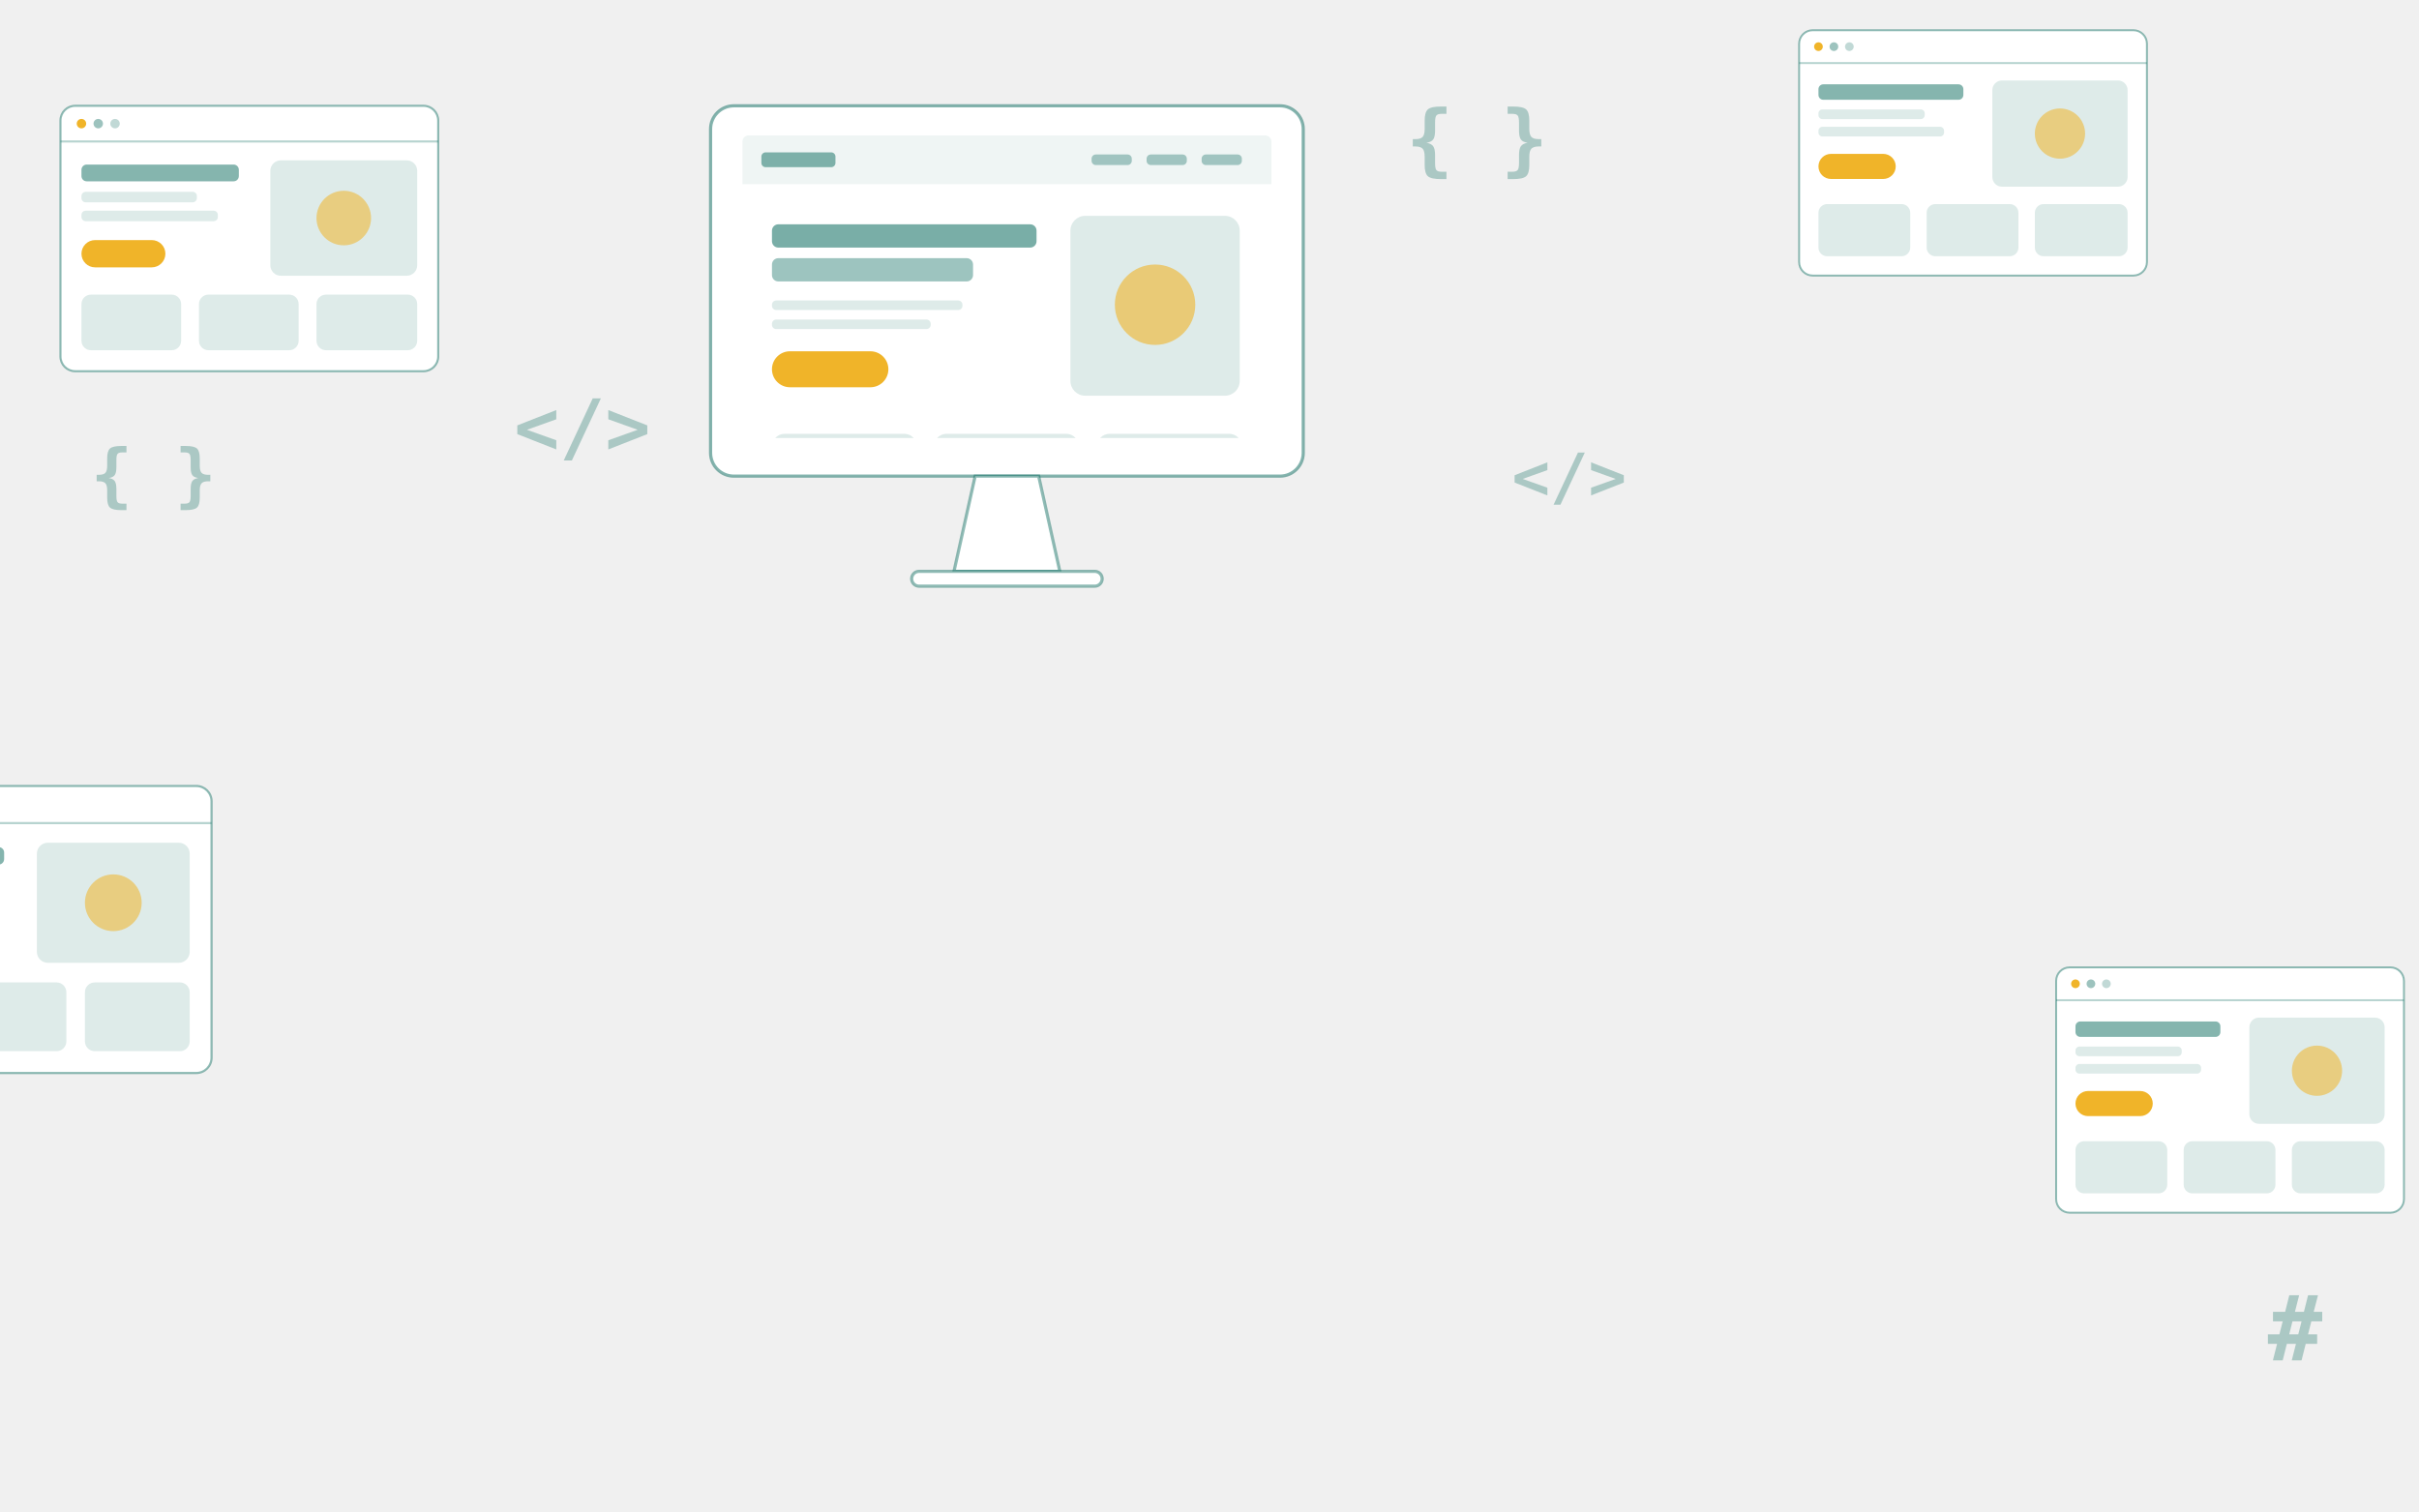
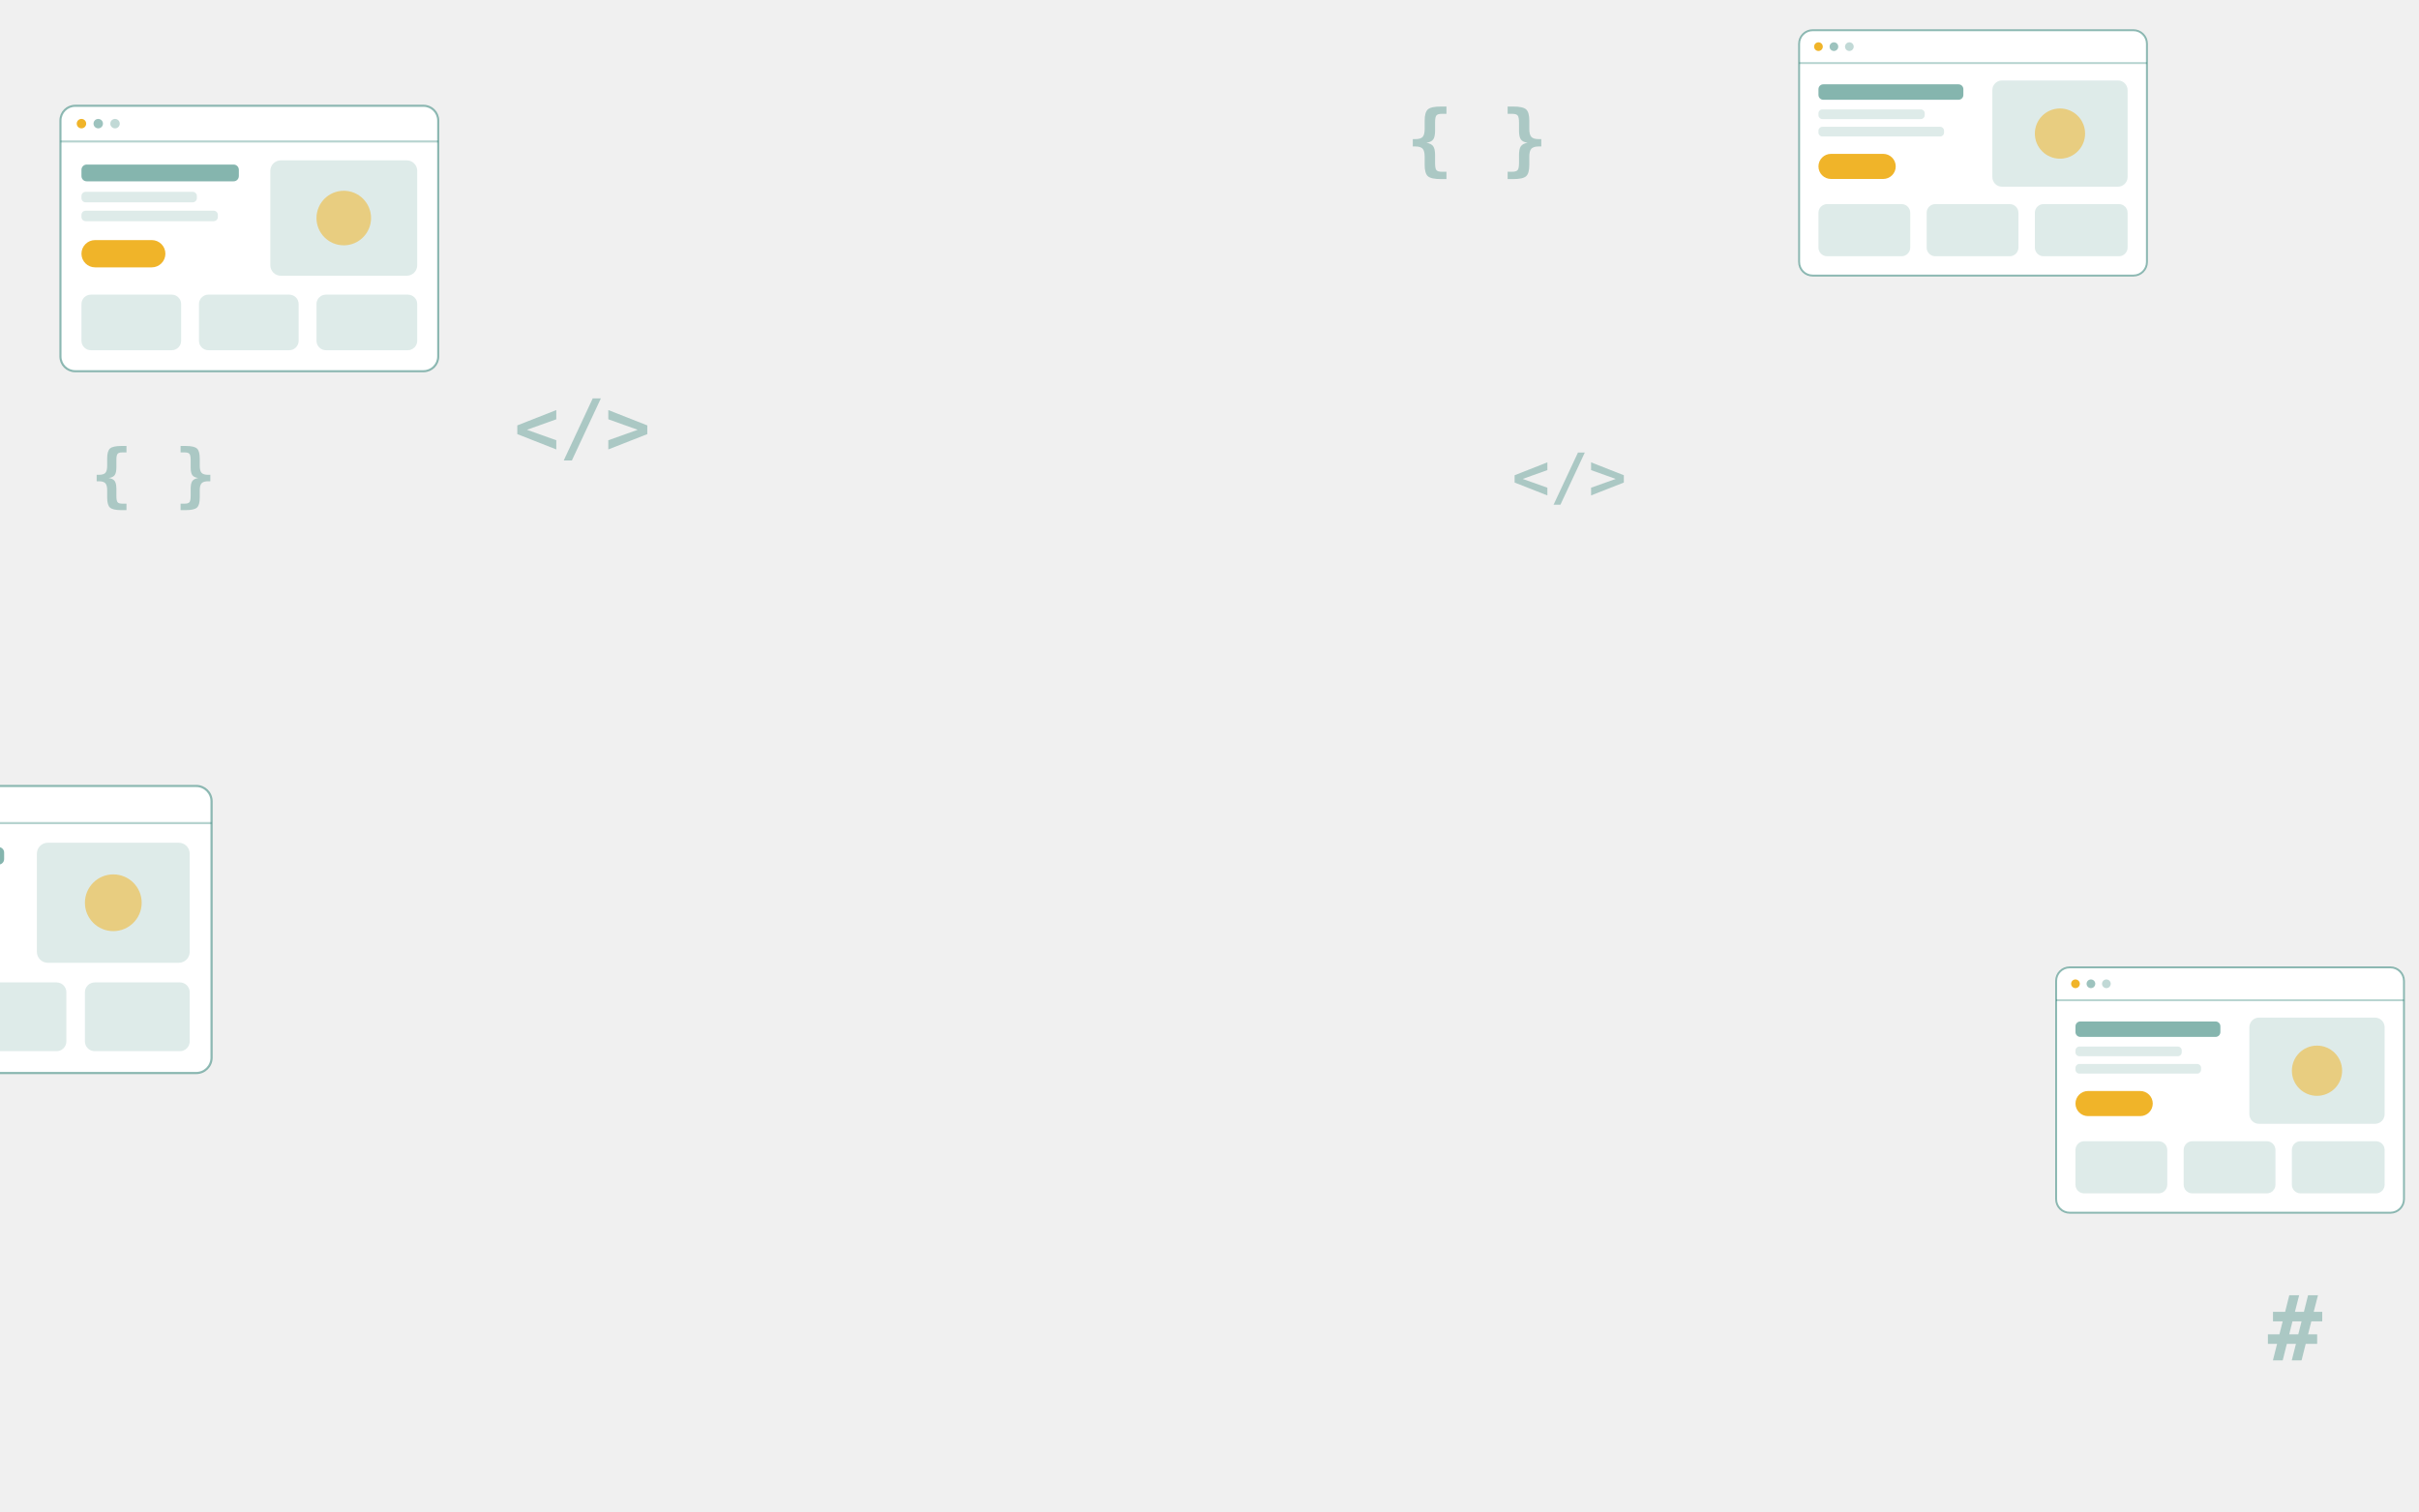
<svg xmlns="http://www.w3.org/2000/svg" viewBox="0 0 1600 1000" preserveAspectRatio="xMidYMid slice">
  <style>
.f1{animation:fa 17s ease-in-out infinite alternate}.f2{animation:fb 21s ease-in-out infinite alternate}.f3{animation:fa 25s ease-in-out infinite alternate-reverse}
@keyframes fa{from{transform:translate(0,14px) rotate(-1.2deg)}to{transform:translate(10px,-22px) rotate(1.2deg)}}
@keyframes fb{from{transform:translate(-8px,-16px) rotate(1deg)}to{transform:translate(8px,20px) rotate(-1deg)}}
.scroll{animation:sc 22s linear infinite}@keyframes sc{to{transform:translateY(-640px)}}
.stand{animation:fb 30s ease-in-out infinite alternate}
@media (prefers-reduced-motion:reduce){*{animation:none!important}}</style>
  <defs>
    <clipPath id="scr">
      <rect x="1010" y="408" width="500" height="286" rx="6" />
    </clipPath>
  </defs>
  <g transform="translate(40,70)">
    <g class="f1" style="animation-delay:0s">
      <g transform="scale(0.694)">
        <rect width="360" height="253" rx="14" fill="#ffffff" stroke="#0b6b5e" stroke-opacity=".45" stroke-width="2" />
        <path d="M0 34H360" stroke="#0b6b5e" stroke-opacity=".3" stroke-width="2" />
        <circle cx="20" cy="17" r="4.5" fill="#f0b429" />
        <circle cx="36" cy="17" r="4.5" fill="#0b6b5e" fill-opacity=".4" />
        <circle cx="52" cy="17" r="4.5" fill="#0b6b5e" fill-opacity=".25" />
        <rect x="20" y="56" width="150" height="16" rx="5" fill="#0b6b5e" opacity=".5" />
        <rect x="20" y="82" width="110" height="10" rx="4" fill="#0b6b5e22" />
        <rect x="20" y="100" width="130" height="10" rx="4" fill="#0b6b5e22" />
        <rect x="20" y="128" width="80" height="26" rx="13" fill="#f0b429" />
        <rect x="200" y="52" width="140" height="110" rx="10" fill="#0b6b5e22" />
        <circle cx="270" cy="107" r="26" fill="#f0b429" opacity=".55" />
        <rect x="20" y="180" width="95" height="53" rx="9" fill="#0b6b5e22" />
        <rect x="132" y="180" width="95" height="53" rx="9" fill="#0b6b5e22" />
        <rect x="244" y="180" width="96" height="53" rx="9" fill="#0b6b5e22" />
      </g>
    </g>
  </g>
  <g transform="translate(-120,520)">
    <g class="f2" style="animation-delay:-6s">
      <g transform="scale(0.722)">
        <rect width="360" height="263" rx="14" fill="#ffffff" stroke="#0b6b5e" stroke-opacity=".45" stroke-width="2" />
        <path d="M0 34H360" stroke="#0b6b5e" stroke-opacity=".3" stroke-width="2" />
        <circle cx="20" cy="17" r="4.5" fill="#f0b429" />
        <circle cx="36" cy="17" r="4.5" fill="#0b6b5e" fill-opacity=".4" />
        <circle cx="52" cy="17" r="4.5" fill="#0b6b5e" fill-opacity=".25" />
        <rect x="20" y="56" width="150" height="16" rx="5" fill="#0b6b5e" opacity=".5" />
        <rect x="20" y="82" width="110" height="10" rx="4" fill="#0b6b5e22" />
        <rect x="20" y="100" width="130" height="10" rx="4" fill="#0b6b5e22" />
        <rect x="20" y="128" width="80" height="26" rx="13" fill="#f0b429" />
        <rect x="200" y="52" width="140" height="110" rx="10" fill="#0b6b5e22" />
        <circle cx="270" cy="107" r="26" fill="#f0b429" opacity=".55" />
        <rect x="20" y="180" width="95" height="63" rx="9" fill="#0b6b5e22" />
        <rect x="132" y="180" width="95" height="63" rx="9" fill="#0b6b5e22" />
        <rect x="244" y="180" width="96" height="63" rx="9" fill="#0b6b5e22" />
      </g>
    </g>
  </g>
  <g transform="translate(1190,20)">
    <g class="f2" style="animation-delay:-3s">
      <g transform="scale(0.639)">
        <rect width="360" height="254" rx="14" fill="#ffffff" stroke="#0b6b5e" stroke-opacity=".45" stroke-width="2" />
        <path d="M0 34H360" stroke="#0b6b5e" stroke-opacity=".3" stroke-width="2" />
        <circle cx="20" cy="17" r="4.5" fill="#f0b429" />
        <circle cx="36" cy="17" r="4.5" fill="#0b6b5e" fill-opacity=".4" />
        <circle cx="52" cy="17" r="4.5" fill="#0b6b5e" fill-opacity=".25" />
        <rect x="20" y="56" width="150" height="16" rx="5" fill="#0b6b5e" opacity=".5" />
        <rect x="20" y="82" width="110" height="10" rx="4" fill="#0b6b5e22" />
        <rect x="20" y="100" width="130" height="10" rx="4" fill="#0b6b5e22" />
        <rect x="20" y="128" width="80" height="26" rx="13" fill="#f0b429" />
        <rect x="200" y="52" width="140" height="110" rx="10" fill="#0b6b5e22" />
        <circle cx="270" cy="107" r="26" fill="#f0b429" opacity=".55" />
        <rect x="20" y="180" width="95" height="54" rx="9" fill="#0b6b5e22" />
        <rect x="132" y="180" width="95" height="54" rx="9" fill="#0b6b5e22" />
        <rect x="244" y="180" width="96" height="54" rx="9" fill="#0b6b5e22" />
      </g>
    </g>
  </g>
  <g transform="translate(1360,640)">
    <g class="f3" style="animation-delay:-9s">
      <g transform="scale(0.639)">
        <rect width="360" height="254" rx="14" fill="#ffffff" stroke="#0b6b5e" stroke-opacity=".45" stroke-width="2" />
        <path d="M0 34H360" stroke="#0b6b5e" stroke-opacity=".3" stroke-width="2" />
        <circle cx="20" cy="17" r="4.5" fill="#f0b429" />
        <circle cx="36" cy="17" r="4.5" fill="#0b6b5e" fill-opacity=".4" />
        <circle cx="52" cy="17" r="4.5" fill="#0b6b5e" fill-opacity=".25" />
        <rect x="20" y="56" width="150" height="16" rx="5" fill="#0b6b5e" opacity=".5" />
        <rect x="20" y="82" width="110" height="10" rx="4" fill="#0b6b5e22" />
        <rect x="20" y="100" width="130" height="10" rx="4" fill="#0b6b5e22" />
        <rect x="20" y="128" width="80" height="26" rx="13" fill="#f0b429" />
        <rect x="200" y="52" width="140" height="110" rx="10" fill="#0b6b5e22" />
        <circle cx="270" cy="107" r="26" fill="#f0b429" opacity=".55" />
        <rect x="20" y="180" width="95" height="54" rx="9" fill="#0b6b5e22" />
        <rect x="132" y="180" width="95" height="54" rx="9" fill="#0b6b5e22" />
        <rect x="244" y="180" width="96" height="54" rx="9" fill="#0b6b5e22" />
      </g>
    </g>
  </g>
-   <g transform="translate(470,70) scale(.7) translate(-980,-380)">
-     <g class="stand">
-       <rect x="980" y="380" width="560" height="350" rx="22" fill="#ffffff" stroke="#0b6b5e" stroke-opacity=".5" stroke-width="3" />
-       <rect x="1010" y="408" width="500" height="286" rx="6" fill="#fff" fill-opacity=".35" />
-       <g clip-path="url(#scr)">
-         <g transform="translate(1010,408)">
-           <g class="scroll">
-             <g transform="translate(0,0)">
-               <rect width="500" height="46" fill="#0b6b5e22" opacity=".5" />
-               <rect x="18" y="16" width="70" height="14" rx="4" fill="#0b6b5e" opacity=".5" />
-               <rect x="330" y="18" width="38" height="10" rx="4" fill="#0b6b5e" opacity=".35" />
-               <rect x="382" y="18" width="38" height="10" rx="4" fill="#0b6b5e" opacity=".35" />
-               <rect x="434" y="18" width="38" height="10" rx="4" fill="#0b6b5e" opacity=".35" />
-               <rect x="28" y="84" width="250" height="22" rx="6" fill="#0b6b5e" opacity=".55" />
-               <rect x="28" y="116" width="190" height="22" rx="6" fill="#0b6b5e" opacity=".4" />
-               <rect x="28" y="156" width="180" height="9" rx="4" fill="#0b6b5e22" />
-               <rect x="28" y="174" width="150" height="9" rx="4" fill="#0b6b5e22" />
-               <rect x="28" y="204" width="110" height="34" rx="17" fill="#f0b429" />
-               <rect x="310" y="76" width="160" height="170" rx="14" fill="#0b6b5e22" />
-               <circle cx="390" cy="160" r="38" fill="#f0b429" opacity=".6" />
-               <rect x="28" y="282" width="137" height="132" rx="12" fill="#0b6b5e22" />
-               <rect x="42" y="298" width="36" height="36" rx="10" fill="#0b6b5e" opacity=".45" />
-               <rect x="42" y="350" width="109" height="9" rx="4" fill="#0b6b5e" opacity=".35" />
-               <rect x="42" y="370" width="82" height="9" rx="4" fill="#0b6b5e" opacity=".25" />
-               <rect x="181" y="282" width="137" height="132" rx="12" fill="#0b6b5e22" />
-               <rect x="195" y="298" width="36" height="36" rx="10" fill="#0b6b5e" opacity=".45" />
-               <rect x="195" y="350" width="109" height="9" rx="4" fill="#0b6b5e" opacity=".35" />
-               <rect x="195" y="370" width="82" height="9" rx="4" fill="#0b6b5e" opacity=".25" />
-               <rect x="335" y="282" width="137" height="132" rx="12" fill="#0b6b5e22" />
-               <rect x="349" y="298" width="36" height="36" rx="10" fill="#0b6b5e" opacity=".45" />
-               <rect x="349" y="350" width="109" height="9" rx="4" fill="#0b6b5e" opacity=".35" />
-               <rect x="349" y="370" width="82" height="9" rx="4" fill="#0b6b5e" opacity=".25" />
-               <rect x="0" y="450" width="500" height="120" fill="#0b6b5e" opacity=".16" />
-               <rect x="28" y="478" width="200" height="16" rx="5" fill="#0b6b5e" opacity=".5" />
-               <rect x="28" y="508" width="275" height="9" rx="4" fill="#0b6b5e22" />
-               <rect x="330" y="486" width="130" height="34" rx="17" fill="#f0b429" opacity=".85" />
-               <rect x="0" y="592" width="500" height="48" fill="#0b6b5e22" opacity=".6" />
-               <rect x="28" y="612" width="120" height="8" rx="4" fill="#0b6b5e" opacity=".3" />
-             </g>
-             <g transform="translate(0,640)">
-               <rect width="500" height="46" fill="#0b6b5e22" opacity=".5" />
-               <rect x="18" y="16" width="70" height="14" rx="4" fill="#0b6b5e" opacity=".5" />
-               <rect x="330" y="18" width="38" height="10" rx="4" fill="#0b6b5e" opacity=".35" />
-               <rect x="382" y="18" width="38" height="10" rx="4" fill="#0b6b5e" opacity=".35" />
-               <rect x="434" y="18" width="38" height="10" rx="4" fill="#0b6b5e" opacity=".35" />
-               <rect x="28" y="84" width="250" height="22" rx="6" fill="#0b6b5e" opacity=".55" />
-               <rect x="28" y="116" width="190" height="22" rx="6" fill="#0b6b5e" opacity=".4" />
-               <rect x="28" y="156" width="180" height="9" rx="4" fill="#0b6b5e22" />
-               <rect x="28" y="174" width="150" height="9" rx="4" fill="#0b6b5e22" />
-               <rect x="28" y="204" width="110" height="34" rx="17" fill="#f0b429" />
-               <rect x="310" y="76" width="160" height="170" rx="14" fill="#0b6b5e22" />
-               <circle cx="390" cy="160" r="38" fill="#f0b429" opacity=".6" />
-               <rect x="28" y="282" width="137" height="132" rx="12" fill="#0b6b5e22" />
-               <rect x="42" y="298" width="36" height="36" rx="10" fill="#0b6b5e" opacity=".45" />
-               <rect x="42" y="350" width="109" height="9" rx="4" fill="#0b6b5e" opacity=".35" />
-               <rect x="42" y="370" width="82" height="9" rx="4" fill="#0b6b5e" opacity=".25" />
-               <rect x="181" y="282" width="137" height="132" rx="12" fill="#0b6b5e22" />
-               <rect x="195" y="298" width="36" height="36" rx="10" fill="#0b6b5e" opacity=".45" />
-               <rect x="195" y="350" width="109" height="9" rx="4" fill="#0b6b5e" opacity=".35" />
-               <rect x="195" y="370" width="82" height="9" rx="4" fill="#0b6b5e" opacity=".25" />
-               <rect x="335" y="282" width="137" height="132" rx="12" fill="#0b6b5e22" />
-               <rect x="349" y="298" width="36" height="36" rx="10" fill="#0b6b5e" opacity=".45" />
-               <rect x="349" y="350" width="109" height="9" rx="4" fill="#0b6b5e" opacity=".35" />
-               <rect x="349" y="370" width="82" height="9" rx="4" fill="#0b6b5e" opacity=".25" />
-               <rect x="0" y="450" width="500" height="120" fill="#0b6b5e" opacity=".16" />
-               <rect x="28" y="478" width="200" height="16" rx="5" fill="#0b6b5e" opacity=".5" />
-               <rect x="28" y="508" width="275" height="9" rx="4" fill="#0b6b5e22" />
-               <rect x="330" y="486" width="130" height="34" rx="17" fill="#f0b429" opacity=".85" />
-               <rect x="0" y="592" width="500" height="48" fill="#0b6b5e22" opacity=".6" />
-               <rect x="28" y="612" width="120" height="8" rx="4" fill="#0b6b5e" opacity=".3" />
-             </g>
-           </g>
-         </g>
-       </g>
-       <path d="M1230 730L1210 820H1310L1290 730Z" fill="#ffffff" stroke="#0b6b5e" stroke-opacity=".45" stroke-width="3" />
-       <rect x="1170" y="820" width="180" height="14" rx="7" fill="#ffffff" stroke="#0b6b5e" stroke-opacity=".45" stroke-width="3" />
-     </g>
-   </g>
  <g transform="translate(340,300)">
    <text class="f2" style="animation-delay:-2s" font-family="ui-monospace,Menlo,Consolas,monospace" font-weight="700" font-size="50" fill="#0b6b5e" fill-opacity=".3">&lt;/&gt;</text>
  </g>
  <g transform="translate(930,110)">
    <text class="f1" style="animation-delay:-5s" font-family="ui-monospace,Menlo,Consolas,monospace" font-weight="700" font-size="52" fill="#0b6b5e" fill-opacity=".3">{ }</text>
  </g>
  <g transform="translate(1000,330)">
    <text class="f3" style="animation-delay:-1s" font-family="ui-monospace,Menlo,Consolas,monospace" font-weight="700" font-size="42" fill="#0b6b5e" fill-opacity=".3">&lt;/&gt;</text>
  </g>
  <g transform="translate(1500,900)">
    <text class="f1" style="animation-delay:-8s" font-family="ui-monospace,Menlo,Consolas,monospace" font-weight="700" font-size="60" fill="#0b6b5e" fill-opacity=".3">#</text>
  </g>
  <g transform="translate(60,330)">
    <text class="f3" style="animation-delay:-4s" font-family="ui-monospace,Menlo,Consolas,monospace" font-weight="700" font-size="46" fill="#0b6b5e" fill-opacity=".3">{ }</text>
  </g>
</svg>
